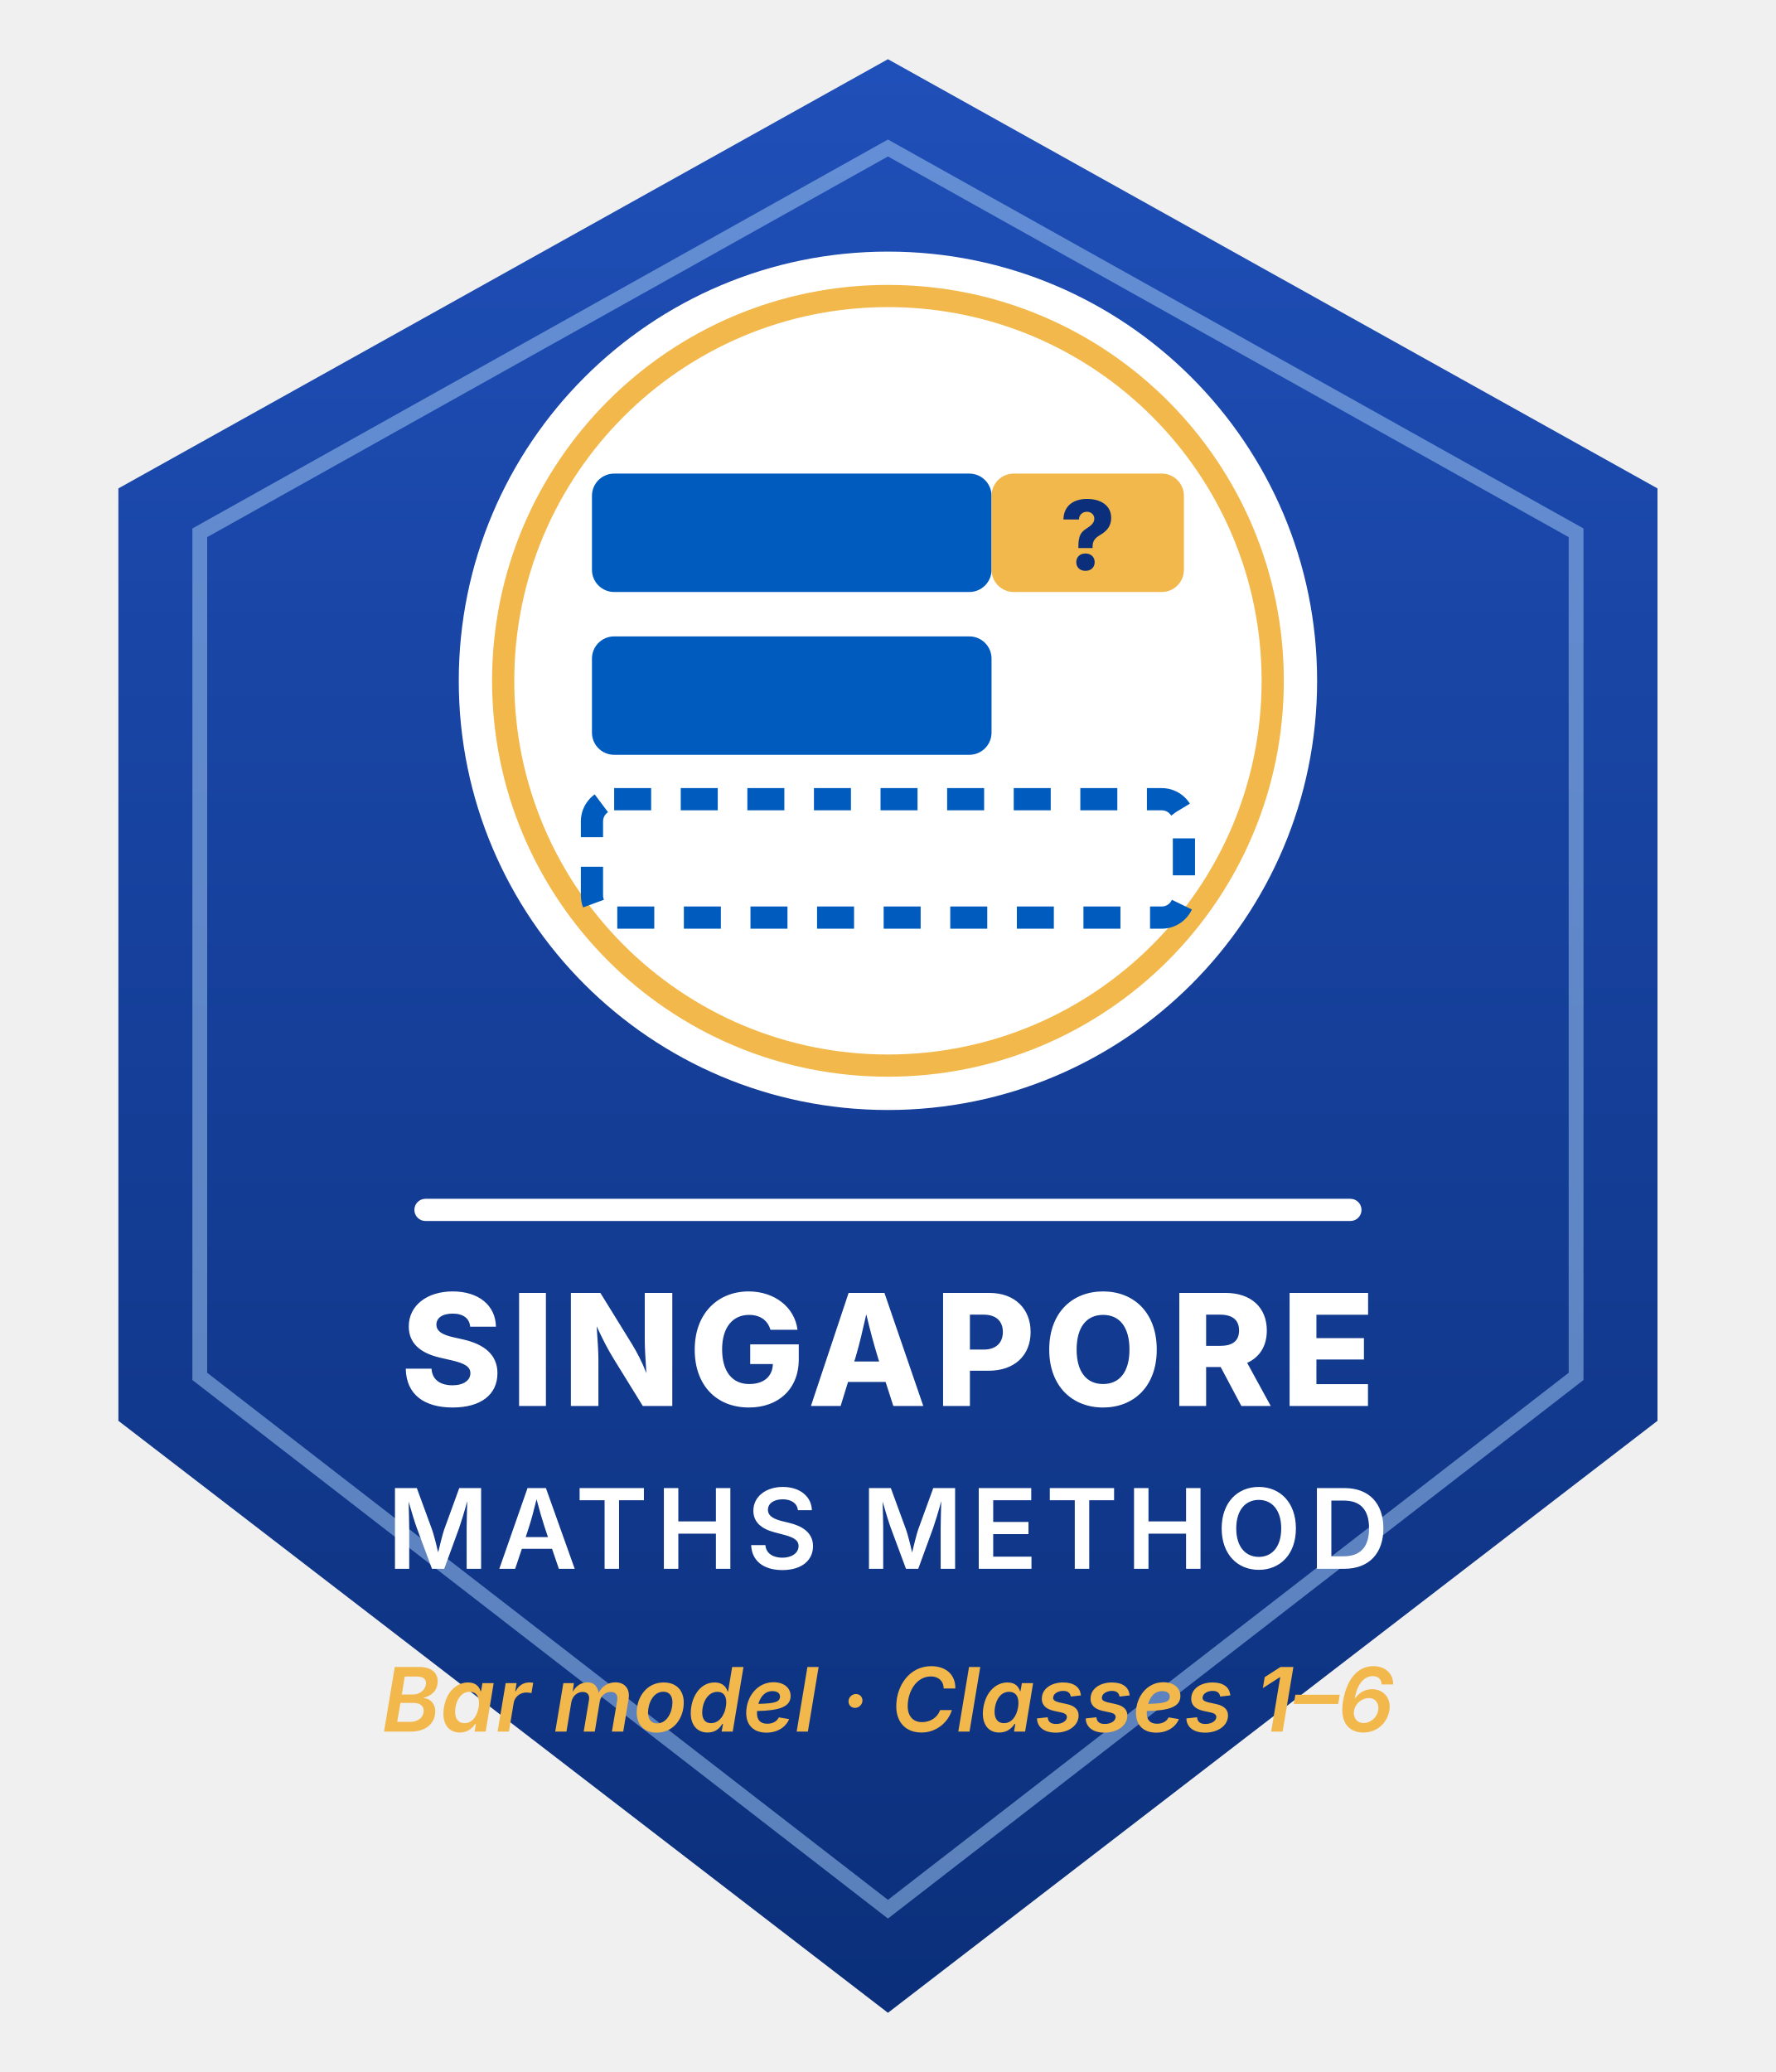
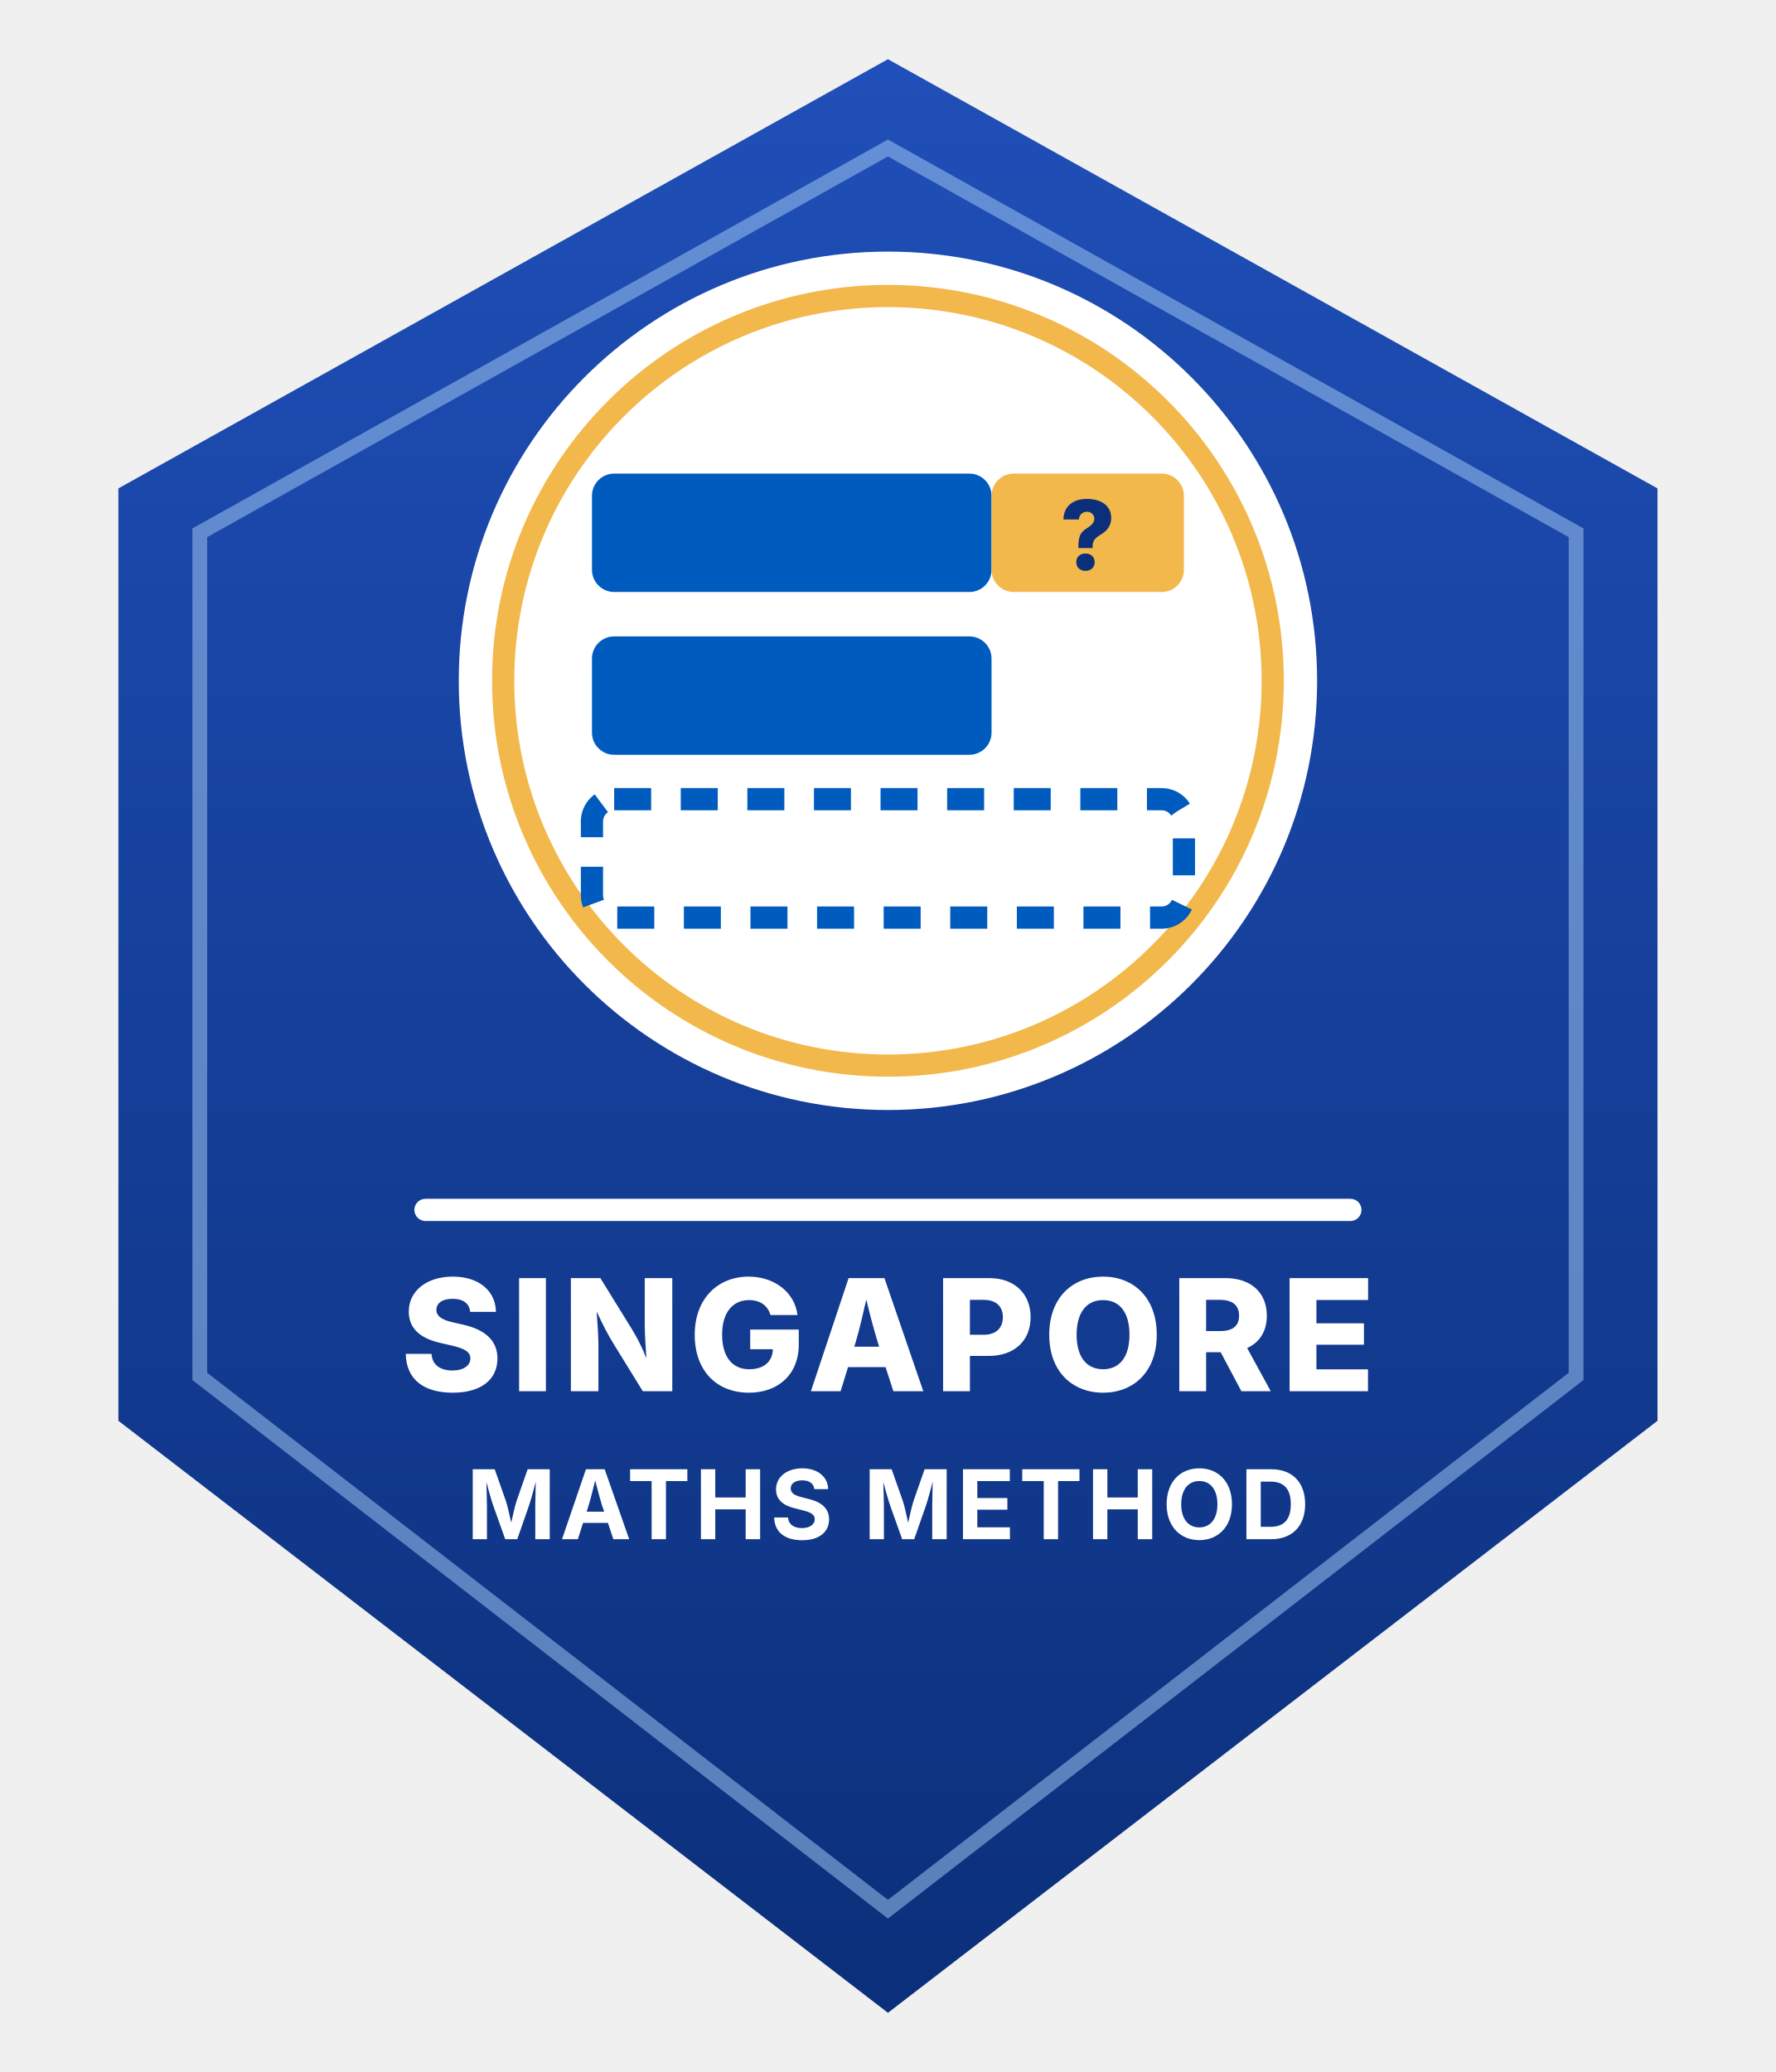
- <svg xmlns="http://www.w3.org/2000/svg" viewBox="0 0 240 280" role="img" aria-label="Singapore Maths Method, bar model, classes 1 to 6">
+ <svg xmlns="http://www.w3.org/2000/svg" viewBox="0 0 240 280" role="img" aria-label="Singapore Maths Method">
  <defs>
    <linearGradient id="sgHex" x1="0" y1="0" x2="0" y2="1">
      <stop offset="0" stop-color="#1f4fb8" />
      <stop offset="1" stop-color="#0b2f7a" />
    </linearGradient>
  </defs>
  <path d="M120 8 L224 66 L224 192 L120 272 L16 192 L16 66 Z" fill="url(#sgHex)" />
  <path d="M120 20 L213 72 L213 186 L120 258 L27 186 L27 72 Z" fill="none" stroke="#9cc3ee" stroke-opacity=".55" stroke-width="2" />
  <circle cx="120" cy="92" r="58" fill="#ffffff" />
  <circle cx="120" cy="92" r="52" fill="none" stroke="#f2b84b" stroke-width="3" />
  <rect x="80" y="64" width="54" height="16" rx="3" fill="#005bbf" />
  <rect x="134" y="64" width="26" height="16" rx="3" fill="#f2b84b" />
  <rect x="80" y="86" width="54" height="16" rx="3" fill="#005bbf" />
  <rect x="80" y="108" width="80" height="16" rx="3" fill="none" stroke="#005bbf" stroke-width="3" stroke-dasharray="5 4" />
  <text x="147" y="77" font-family="Plus Jakarta Sans, Inter, Arial, sans-serif" font-size="13" font-weight="800" fill="#0b2f7a" text-anchor="middle">?</text>
  <rect x="56" y="162" width="128" height="3" rx="1.5" fill="#ffffff" />
-   <text x="120" y="190" font-family="Plus Jakarta Sans, Inter, Arial, sans-serif" font-size="21" font-weight="800" fill="#ffffff" text-anchor="middle" letter-spacing="1">SINGAPORE</text>
-   <text x="120" y="212" font-family="Plus Jakarta Sans, Inter, Arial, sans-serif" font-size="15" font-weight="600" fill="#ffffff" text-anchor="middle" letter-spacing="1">MATHS METHOD</text>
-   <text x="120" y="234" font-family="Plus Jakarta Sans, Inter, Arial, sans-serif" font-size="12" font-style="italic" font-weight="600" fill="#f2b84b" text-anchor="middle">Bar model · Classes 1–6</text>
+   <text x="120" y="188" font-family="Plus Jakarta Sans, Inter, Arial, sans-serif" font-size="21" font-weight="800" fill="#ffffff" text-anchor="middle" letter-spacing="1">SINGAPORE</text>
+   <text x="120" y="208" font-family="Plus Jakarta Sans, Inter, Arial, sans-serif" font-size="13" font-weight="700" fill="#ffffff" text-anchor="middle" letter-spacing="0.5">MATHS METHOD</text>
</svg>
